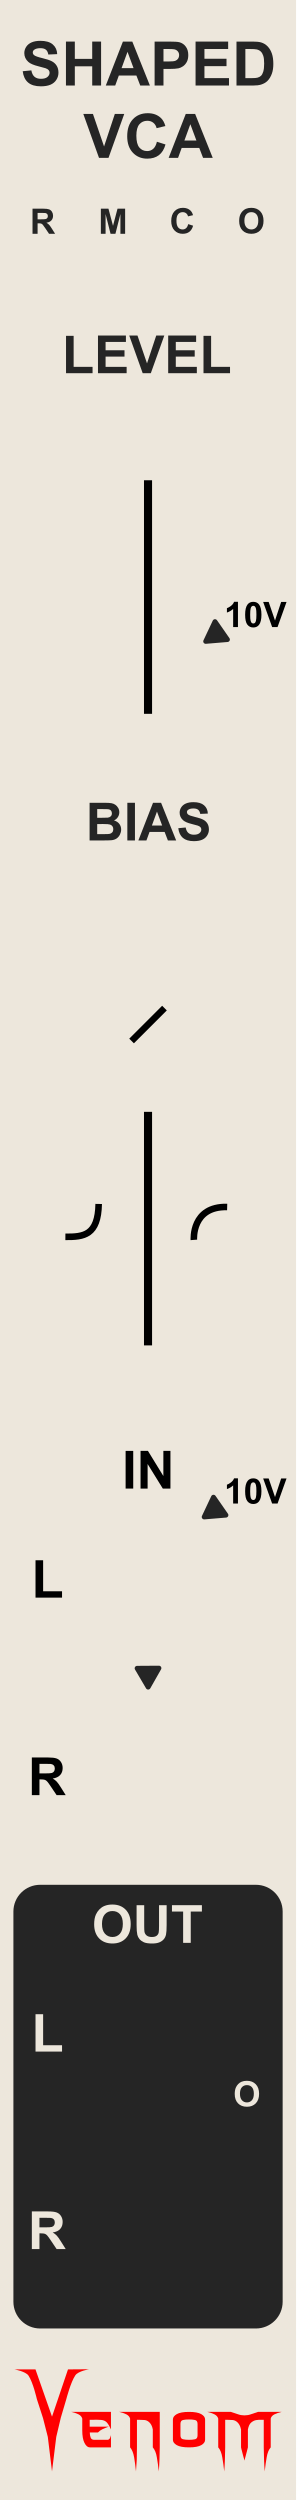
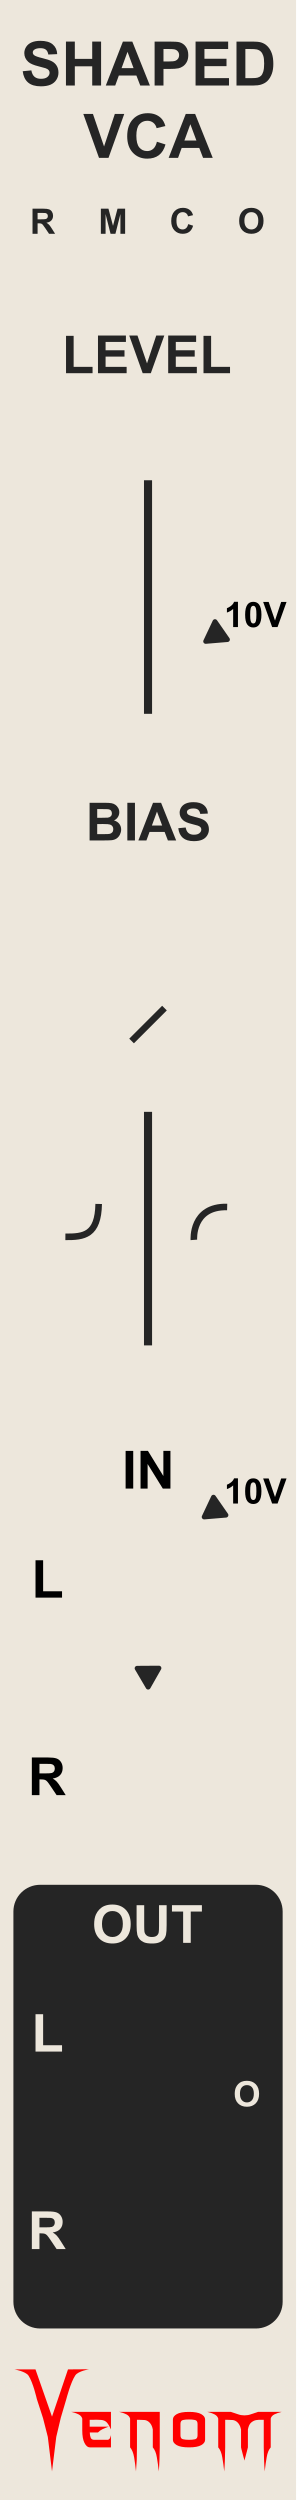
<svg xmlns="http://www.w3.org/2000/svg" width="45" height="380" viewBox="0 0 45 380" version="1.1" id="svg100">
  <defs id="defs7">
    <rect x="85" y="10" width="51.058" height="25" id="rect29906" />
    <linearGradient id="a8e142bb-541b-4903-be63-d5d069028a5d" x1="22.5" x2="22.5" y2="380" gradientUnits="userSpaceOnUse">
      <stop offset="0" stop-color="#ebebeb" id="stop2" />
      <stop offset="1" stop-color="#e1e1e1" id="stop4" />
    </linearGradient>
  </defs>
  <g id="aea613ef-74be-49bf-be45-c0734aee674b" data-name="FND BG" style="fill:#ede7dc;fill-opacity:1">
    <rect width="45" height="380" fill="url(#a8e142bb-541b-4903-be63-d5d069028a5d)" id="rect9" style="fill:#ede7dc;fill-opacity:1" x="0" y="0" />
  </g>
  <g id="f45e0130-37b7-4f8b-95b3-6408baa23eb1" data-name="components" style="display:inline">
    <g id="g45995">
      <g id="g45795">
        <rect x="2.037" y="286.489" width="40.926" height="67.441" rx="4.063" fill="#1f1f1f" id="rect56" style="fill:#252525;fill-opacity:1;stroke-width:1.571" />
        <g aria-label="SHAPED" id="text4707" style="font-weight:bold;font-size:9.333px;line-height:1.25;font-family:Arial;-inkscape-font-specification:'Arial, Bold';font-variant-ligatures:none;text-align:center;text-anchor:middle;display:inline;fill:#252525" transform="translate(0,-2)">
          <path d="m 3.453,12.826 1.312,-0.128 q 0.118,0.661 0.479,0.971 0.365,0.31 0.98,0.31 0.652,0 0.98,-0.273 0.333,-0.278 0.333,-0.647 0,-0.237 -0.141,-0.401 Q 7.258,12.489 6.912,12.366 6.675,12.284 5.832,12.074 4.747,11.805 4.31,11.413 3.694,10.862 3.694,10.069 q 0,-0.51 0.287,-0.952 Q 4.273,8.67 4.815,8.438 5.362,8.205 6.132,8.205 q 1.258,0 1.891,0.551 0.638,0.551 0.67,1.472 l -1.349,0.059 Q 7.258,9.773 6.971,9.549 6.688,9.322 6.119,9.322 q -0.588,0 -0.921,0.242 -0.214,0.155 -0.214,0.415 0,0.237 0.201,0.406 0.255,0.214 1.24,0.447 0.984,0.232 1.454,0.483 0.474,0.246 0.738,0.679 0.269,0.428 0.269,1.062 0,0.574 -0.319,1.076 -0.319,0.501 -0.902,0.747 -0.583,0.242 -1.454,0.242 -1.267,0 -1.946,-0.583 -0.679,-0.588 -0.811,-1.709 z" id="path15679" />
          <path d="M 10.024,15 V 8.319 h 1.349 v 2.63 h 2.643 V 8.319 h 1.349 V 15 H 14.017 V 12.079 H 11.373 V 15 Z" id="path15681" />
          <path d="M 22.785,15 H 21.317 L 20.734,13.482 H 18.063 L 17.512,15 h -1.431 L 18.683,8.319 h 1.426 z M 20.301,12.357 19.381,9.878 18.478,12.357 Z" id="path15683" />
          <path d="M 23.5,15 V 8.319 h 2.165 q 1.23,0 1.604,0.1 0.574,0.15 0.962,0.656 0.387,0.501 0.387,1.299 0,0.615 -0.223,1.035 -0.223,0.419 -0.57,0.661 -0.342,0.237 -0.697,0.314 -0.483,0.096 -1.399,0.096 H 24.849 V 15 Z m 1.349,-5.551 v 1.896 h 0.738 q 0.798,0 1.066,-0.105 0.269,-0.105 0.419,-0.328 0.155,-0.223 0.155,-0.52 0,-0.365 -0.214,-0.602 -0.214,-0.237 -0.542,-0.296 -0.242,-0.046 -0.971,-0.046 z" id="path15685" />
          <path d="M 29.726,15 V 8.319 h 4.954 V 9.449 H 31.075 V 10.93 h 3.354 v 1.126 h -3.354 v 1.818 h 3.732 V 15 Z" id="path15687" />
          <path d="m 35.946,8.319 h 2.465 q 0.834,0 1.271,0.128 0.588,0.173 1.007,0.615 0.419,0.442 0.638,1.085 0.219,0.638 0.219,1.577 0,0.825 -0.205,1.422 -0.251,0.729 -0.715,1.18 -0.351,0.342 -0.948,0.533 Q 39.232,15 38.485,15 h -2.538 z m 1.349,1.13 v 4.425 h 1.007 q 0.565,0 0.816,-0.064 0.328,-0.082 0.542,-0.278 0.219,-0.196 0.355,-0.643 0.137,-0.451 0.137,-1.226 0,-0.775 -0.137,-1.189 Q 39.879,10.06 39.633,9.827 39.387,9.595 39.009,9.513 38.726,9.449 37.901,9.449 Z" id="path15689" />
        </g>
        <g aria-label="VCA" id="text4707-2" style="font-weight:bold;font-size:9.333px;line-height:1.25;font-family:Arial;-inkscape-font-specification:'Arial, Bold';font-variant-ligatures:none;text-align:center;text-anchor:middle;display:inline;fill:#252525" transform="translate(0,-2)">
          <path d="m 15.051,26 -2.388,-6.681 h 1.463 l 1.691,4.945 1.636,-4.945 H 18.884 L 16.491,26 Z" id="path15672" />
          <path d="m 23.847,23.544 1.308,0.415 q -0.301,1.094 -1.003,1.627 -0.697,0.529 -1.773,0.529 -1.331,0 -2.187,-0.907 -0.857,-0.911 -0.857,-2.488 0,-1.668 0.861,-2.589 0.861,-0.925 2.265,-0.925 1.226,0 1.992,0.725 0.456,0.428 0.684,1.23 l -1.335,0.319 q -0.118,-0.52 -0.497,-0.82 -0.374,-0.301 -0.911,-0.301 -0.743,0 -1.208,0.533 -0.46,0.533 -0.46,1.727 0,1.267 0.456,1.805 0.456,0.538 1.185,0.538 0.538,0 0.925,-0.342 0.387,-0.342 0.556,-1.076 z" id="path15674" />
          <path d="M 32.337,26 H 30.869 L 30.286,24.482 H 27.616 L 27.064,26 h -1.431 l 2.602,-6.681 h 1.426 z m -2.484,-2.643 -0.921,-2.479 -0.902,2.479 z" id="path15676" />
        </g>
        <g aria-label="LEVEL" id="text10248" style="font-weight:bold;font-size:8px;line-height:1.25;font-family:Arial;-inkscape-font-specification:'Arial, Bold';font-variant-ligatures:none;text-align:center;text-anchor:middle;display:inline;fill:#252525" transform="matrix(1.000018,0,0,1.000009,-1.6407892e-4,7.999614)">
          <path d="m 10.037,48.727 v -5.68 h 1.156 v 4.715 h 2.875 v 0.965 z" id="path15661" />
          <path d="M 14.893,48.727 V 43 h 4.246 v 0.969 h -3.09 v 1.27 h 2.875 v 0.965 h -2.875 v 1.559 h 3.199 v 0.965 z" id="path15663" />
          <path d="M 21.689,48.727 19.643,43 h 1.254 L 22.346,47.238 23.748,43 h 1.227 l -2.051,5.727 z" id="path15665" />
          <path d="M 25.564,48.727 V 43 h 4.246 v 0.969 h -3.09 v 1.27 h 2.875 v 0.965 h -2.875 v 1.559 h 3.199 v 0.965 z" id="path15667" />
          <path d="m 30.932,48.727 v -5.68 h 1.156 v 4.715 h 2.875 v 0.965 z" id="path15669" />
        </g>
        <g aria-label="10V" id="text10248-7-62-6" style="font-weight:bold;font-size:5.333px;line-height:1.25;font-family:Arial;-inkscape-font-specification:'Arial, Bold';font-variant-ligatures:none;text-align:center;text-anchor:middle;display:inline" transform="matrix(1.000009,0,0,1.000009,0.5333865,4.874988)">
          <path d="m 35.636,90.435 h -0.732 v -2.758 q -0.401,0.375 -0.945,0.555 v -0.664 q 0.286,-0.094 0.622,-0.354 0.336,-0.263 0.461,-0.612 h 0.594 z" id="path15654" />
          <path d="m 37.967,86.602 q 0.555,0 0.867,0.396 0.372,0.469 0.372,1.555 0,1.083 -0.375,1.557 -0.31,0.391 -0.865,0.391 -0.557,0 -0.898,-0.427 -0.341,-0.43 -0.341,-1.529 0,-1.078 0.375,-1.552 0.31,-0.391 0.865,-0.391 z m 0,0.607 q -0.133,0 -0.237,0.086 -0.104,0.083 -0.161,0.302 -0.076,0.284 -0.076,0.956 0,0.672 0.068,0.924 0.068,0.25 0.169,0.333 0.104,0.083 0.237,0.083 0.133,0 0.237,-0.083 0.104,-0.086 0.161,-0.305 0.076,-0.281 0.076,-0.953 0,-0.672 -0.068,-0.922 -0.068,-0.253 -0.172,-0.336 -0.102,-0.086 -0.234,-0.086 z" id="path15656" />
          <path d="m 40.831,90.435 -1.365,-3.818 h 0.836 l 0.966,2.826 0.935,-2.826 h 0.818 l -1.367,3.818 z" id="path15658" />
        </g>
        <path d="M 34.875,97.001 32.984,94.277 a 0.372,0.372 0 0 0 -0.642,0.053 l -1.413,3 a 0.372,0.372 0 0 0 0.367,0.529 l 3.304,-0.276 a 0.372,0.372 0 0 0 0.275,-0.583 z" fill="#1f1f1f" id="path26-0-2" style="display:inline;fill:#252525;fill-opacity:1;stroke-width:1" />
        <g aria-label="IN" id="text10248-1-2" style="font-weight:bold;font-size:8px;line-height:1.25;font-family:Arial;-inkscape-font-specification:'Arial, Bold';font-variant-ligatures:none;text-align:center;text-anchor:middle;display:inline" transform="translate(0,15.90028)">
          <path d="m 19.094,210.363 v -5.727 H 20.25 v 5.727 z" id="path15642" />
          <path d="m 21.363,210.363 v -5.727 h 1.125 l 2.344,3.824 v -3.824 h 1.074 v 5.727 H 24.746 L 22.438,206.629 v 3.734 z" id="path15644" />
        </g>
        <g aria-label="L" id="text10248-7" style="font-weight:bold;font-size:8px;line-height:1.25;font-family:Arial;-inkscape-font-specification:'Arial, Bold';font-variant-ligatures:none;text-align:center;text-anchor:middle;display:inline" transform="translate(0,14.99984)">
          <path d="m 5.399,227.84 v -5.68 h 1.156 v 4.715 h 2.875 v 0.965 z" id="path15639" />
        </g>
        <g aria-label="R" id="text10248-7-6" style="font-weight:bold;font-size:8px;line-height:1.25;font-family:Arial;-inkscape-font-specification:'Arial, Bold';font-variant-ligatures:none;text-align:center;text-anchor:middle;display:inline" transform="translate(0,12)">
          <path d="m 4.84,260.863 v -5.727 h 2.434 q 0.918,0 1.332,0.156 0.418,0.152 0.668,0.547 0.25,0.395 0.25,0.902 0,0.645 -0.379,1.066 -0.379,0.418 -1.133,0.527 0.375,0.219 0.617,0.48 0.246,0.262 0.66,0.93 l 0.699,1.117 H 8.606 l -0.836,-1.246 q -0.445,-0.668 -0.609,-0.84 -0.164,-0.176 -0.348,-0.238 -0.184,-0.066 -0.582,-0.066 h -0.234 v 2.391 z m 1.156,-3.305 h 0.855 q 0.832,0 1.039,-0.07 0.207,-0.07 0.324,-0.242 0.117,-0.172 0.117,-0.43 0,-0.289 -0.156,-0.465 -0.152,-0.18 -0.434,-0.227 -0.141,-0.019 -0.844,-0.019 H 5.997 Z" id="path15636" />
        </g>
        <g aria-label="10V" id="text10248-7-62" style="font-weight:bold;font-size:5.333px;line-height:1.25;font-family:Arial;-inkscape-font-specification:'Arial, Bold';font-variant-ligatures:none;text-align:center;text-anchor:middle;display:inline" transform="translate(0.620612,15.12537)">
          <path d="M 35.549,213.417 H 34.817 v -2.758 q -0.401,0.375 -0.945,0.555 v -0.664 q 0.286,-0.094 0.622,-0.354 0.336,-0.263 0.461,-0.612 h 0.594 z" id="path15647" />
          <path d="m 37.879,209.584 q 0.555,0 0.867,0.396 0.372,0.469 0.372,1.555 0,1.083 -0.375,1.557 -0.31,0.391 -0.865,0.391 -0.557,0 -0.898,-0.427 -0.341,-0.43 -0.341,-1.529 0,-1.078 0.375,-1.552 0.31,-0.391 0.865,-0.391 z m 0,0.607 q -0.133,0 -0.237,0.086 -0.104,0.083 -0.161,0.302 -0.076,0.284 -0.076,0.956 0,0.672 0.068,0.924 0.068,0.25 0.169,0.333 0.104,0.083 0.237,0.083 0.133,0 0.237,-0.083 0.104,-0.086 0.161,-0.305 0.076,-0.281 0.076,-0.953 0,-0.672 -0.068,-0.922 -0.068,-0.253 -0.172,-0.336 -0.102,-0.086 -0.234,-0.086 z" id="path15649" />
          <path d="m 40.744,213.417 -1.365,-3.818 h 0.836 l 0.966,2.826 0.935,-2.826 h 0.818 l -1.367,3.818 z" id="path15651" />
        </g>
        <path d="m 34.646,230.089 -1.891,-2.724 a 0.372,0.372 0 0 0 -0.642,0.053 l -1.413,3 a 0.372,0.372 0 0 0 0.367,0.529 l 3.304,-0.276 a 0.372,0.372 0 0 0 0.275,-0.583 z" fill="#1f1f1f" id="path26-0" style="display:inline;fill:#252525;fill-opacity:1" />
        <path d="m 24.155,253.186 -3.316,0.024 a 0.372,0.372 0 0 0 -0.318,0.56 l 1.679,2.859 a 0.372,0.372 0 0 0 0.644,-0.004 l 1.637,-2.884 a 0.372,0.372 0 0 0 -0.326,-0.555 z" fill="#1f1f1f" id="path26-0-8" style="display:inline;fill:#252525;fill-opacity:1" />
        <g aria-label="R" id="text42775" style="font-weight:bold;font-size:5.333px;line-height:1.25;font-family:Arial;-inkscape-font-specification:'Arial, Bold';font-variant-ligatures:none;text-align:center;text-anchor:middle;display:inline;fill:#252525">
          <path d="m 4.943,35.537 v -3.818 h 1.622 q 0.612,0 0.888,0.104 0.279,0.102 0.445,0.365 0.167,0.263 0.167,0.602 0,0.43 -0.253,0.711 -0.253,0.279 -0.755,0.352 0.25,0.146 0.411,0.32 0.164,0.174 0.44,0.62 l 0.466,0.745 H 7.453 L 6.896,34.706 Q 6.599,34.261 6.49,34.146 6.38,34.029 6.258,33.987 6.136,33.943 5.87,33.943 H 5.714 v 1.594 z m 0.771,-2.203 h 0.57 q 0.555,0 0.693,-0.047 0.138,-0.047 0.216,-0.161 0.078,-0.115 0.078,-0.286 0,-0.193 -0.104,-0.31 Q 7.065,32.409 6.878,32.378 6.784,32.365 6.315,32.365 H 5.714 Z" id="path45685" />
        </g>
        <g aria-label="M" id="text42775-4" style="font-weight:bold;font-size:5.333px;line-height:1.25;font-family:Arial;-inkscape-font-specification:'Arial, Bold';font-variant-ligatures:none;text-align:center;text-anchor:middle;display:inline;fill:#252525">
          <path d="m 15.331,35.537 v -3.818 h 1.154 l 0.693,2.604 0.685,-2.604 h 1.156 v 3.818 h -0.716 v -3.005 l -0.758,3.005 h -0.742 l -0.755,-3.005 v 3.005 z" id="path45688" />
        </g>
        <g aria-label="C" id="text42775-6" style="font-weight:bold;font-size:5.333px;line-height:1.25;font-family:Arial;-inkscape-font-specification:'Arial, Bold';font-variant-ligatures:none;text-align:center;text-anchor:middle;display:inline;fill:#252525">
          <path d="m 28.605,34.068 0.747,0.237 q -0.172,0.625 -0.573,0.93 -0.398,0.302 -1.013,0.302 -0.76,0 -1.25,-0.518 -0.49,-0.521 -0.49,-1.422 0,-0.953 0.492,-1.479 0.492,-0.529 1.294,-0.529 0.701,0 1.138,0.414 0.26,0.245 0.391,0.703 l -0.763,0.182 q -0.068,-0.297 -0.284,-0.469 -0.214,-0.172 -0.521,-0.172 -0.424,0 -0.69,0.305 -0.263,0.305 -0.263,0.987 0,0.724 0.26,1.031 0.26,0.307 0.677,0.307 0.307,0 0.529,-0.195 0.221,-0.195 0.318,-0.615 z" id="path45691" />
        </g>
        <g aria-label="O" id="text42775-2" style="font-weight:bold;font-size:5.333px;line-height:1.25;font-family:Arial;-inkscape-font-specification:'Arial, Bold';font-variant-ligatures:none;text-align:center;text-anchor:middle;display:inline;fill:#252525">
          <path d="m 36.354,33.586 q 0,-0.583 0.174,-0.979 0.13,-0.292 0.354,-0.523 0.227,-0.232 0.495,-0.344 0.357,-0.151 0.823,-0.151 0.844,0 1.349,0.523 0.508,0.523 0.508,1.456 0,0.924 -0.503,1.448 -0.503,0.521 -1.344,0.521 -0.852,0 -1.354,-0.518 -0.503,-0.521 -0.503,-1.432 z m 0.794,-0.026 q 0,0.648 0.299,0.984 0.299,0.333 0.76,0.333 0.461,0 0.755,-0.331 0.297,-0.333 0.297,-0.997 0,-0.656 -0.289,-0.979 -0.286,-0.323 -0.763,-0.323 -0.477,0 -0.768,0.328 -0.292,0.326 -0.292,0.984 z" id="path45694" />
        </g>
      </g>
      <g id="g45938" style="display:inline">
        <path d="m 13.618,122.024 h 2.289 q 0.68,0 1.012,0.059 0.336,0.055 0.598,0.234 0.266,0.18 0.441,0.48 0.176,0.297 0.176,0.668 0,0.402 -0.219,0.738 -0.215,0.336 -0.586,0.504 0.523,0.152 0.805,0.52 0.281,0.367 0.281,0.863 0,0.391 -0.184,0.762 -0.18,0.367 -0.496,0.59 -0.313,0.219 -0.773,0.27 -0.289,0.031 -1.395,0.039 h -1.949 z m 1.156,0.953 v 1.324 h 0.758 q 0.676,0 0.84,-0.019 0.297,-0.035 0.465,-0.203 0.172,-0.172 0.172,-0.449 0,-0.266 -0.148,-0.43 -0.145,-0.168 -0.434,-0.203 -0.172,-0.019 -0.988,-0.019 z m 0,2.277 v 1.531 h 1.07 q 0.625,0 0.793,-0.035 0.258,-0.047 0.418,-0.227 0.164,-0.184 0.164,-0.488 0,-0.258 -0.125,-0.438 -0.125,-0.18 -0.363,-0.262 -0.234,-0.082 -1.023,-0.082 z" id="path41338" style="font-weight:bold;font-size:8px;line-height:1.25;font-family:Arial;-inkscape-font-specification:'Arial, Bold';font-variant-ligatures:none;text-align:center;text-anchor:middle;fill:#252525;stroke-width:1" />
        <path d="m 19.356,127.75 v -5.727 h 1.156 v 5.727 z" id="path41340" style="font-weight:bold;font-size:8px;line-height:1.25;font-family:Arial;-inkscape-font-specification:'Arial, Bold';font-variant-ligatures:none;text-align:center;text-anchor:middle;fill:#252525;stroke-width:1" />
        <path d="M 26.778,127.75 H 25.52 l -0.5,-1.301 h -2.289 l -0.473,1.301 h -1.227 l 2.23,-5.727 h 1.223 z m -2.129,-2.266 -0.789,-2.125 -0.773,2.125 z" id="path41342" style="font-weight:bold;font-size:8px;line-height:1.25;font-family:Arial;-inkscape-font-specification:'Arial, Bold';font-variant-ligatures:none;text-align:center;text-anchor:middle;fill:#252525;stroke-width:1" />
        <path d="m 27.098,125.887 1.125,-0.109 q 0.102,0.566 0.41,0.832 0.313,0.266 0.84,0.266 0.559,0 0.84,-0.234 0.285,-0.238 0.285,-0.555 0,-0.203 -0.121,-0.344 -0.117,-0.145 -0.414,-0.25 -0.203,-0.07 -0.926,-0.25 -0.93,-0.23 -1.305,-0.566 -0.527,-0.473 -0.527,-1.152 0,-0.438 0.246,-0.816 0.25,-0.383 0.715,-0.582 0.469,-0.199 1.129,-0.199 1.078,0 1.621,0.473 0.547,0.473 0.574,1.262 l -1.156,0.051 q -0.074,-0.441 -0.32,-0.633 -0.242,-0.195 -0.73,-0.195 -0.504,0 -0.789,0.207 -0.184,0.133 -0.184,0.355 0,0.203 0.172,0.348 0.219,0.184 1.063,0.383 0.844,0.199 1.246,0.414 0.406,0.211 0.633,0.582 0.23,0.367 0.23,0.91 0,0.492 -0.273,0.922 -0.273,0.43 -0.773,0.641 -0.5,0.207 -1.246,0.207 -1.086,0 -1.668,-0.5 -0.582,-0.504 -0.695,-1.465 z" id="path41344" style="font-weight:bold;font-size:8px;line-height:1.25;font-family:Arial;-inkscape-font-specification:'Arial, Bold';font-variant-ligatures:none;text-align:center;text-anchor:middle;fill:#252525;stroke-width:1" />
      </g>
    </g>
-     <g aria-label="L" id="text10248-7-9" style="font-weight:bold;font-size:8px;line-height:1.25;font-family:Arial;-inkscape-font-specification:'Arial, Bold';font-variant-ligatures:none;text-align:center;text-anchor:middle;display:inline;fill:#ede7dc" transform="translate(0,6.000003)">
-       <path d="m 5.399,305.84 v -5.68 h 1.156 v 4.715 h 2.875 v 0.965 z" id="path15623" />
+     <g id="g45802" style="stroke:#252525;stroke-opacity:1">
+       <path style="display:inline;fill:none;stroke:#252525;stroke-width:1.228;stroke-linecap:butt;stroke-linejoin:miter;stroke-miterlimit:4;stroke-dasharray:none;stroke-opacity:1" d="m 22.5,169 v 35.5" id="path15497" />
+       <path style="display:inline;fill:none;stroke:#252525;stroke-width:1.228;stroke-linecap:butt;stroke-linejoin:miter;stroke-miterlimit:4;stroke-dasharray:none;stroke-opacity:1" d="M 22.5,73 V 108.501" id="path15497-0" />
+       <path style="display:inline;fill:none;stroke:#252525;stroke-width:1px;stroke-linecap:butt;stroke-linejoin:miter;stroke-opacity:1" d="m 9.938,188 c 2.8,0.018 4.972,-0.224 5.062,-5" id="path12152" />
+       <path style="display:inline;fill:none;stroke:#252525;stroke-width:1px;stroke-linecap:butt;stroke-linejoin:miter;stroke-opacity:1" d="m 29.467,188.464 c 0,0 -0.379,-5.134 5.062,-5" id="path12152-9" />
+       <path style="display:inline;fill:none;stroke:#252525;stroke-width:1px;stroke-linecap:butt;stroke-linejoin:miter;stroke-opacity:1" d="m 20,158.229 5,-5" id="path13057" />
    </g>
-     <g aria-label="R" id="text10248-7-9-5" style="font-weight:bold;font-size:8px;line-height:1.25;font-family:Arial;-inkscape-font-specification:'Arial, Bold';font-variant-ligatures:none;text-align:center;text-anchor:middle;display:inline;fill:#ede7dc" transform="translate(0,3.000003)">
-       <path d="m 4.84,338.863 v -5.727 h 2.434 q 0.918,0 1.332,0.156 0.418,0.152 0.668,0.547 0.25,0.395 0.25,0.902 0,0.645 -0.379,1.066 -0.379,0.418 -1.133,0.527 0.375,0.219 0.617,0.48 0.246,0.262 0.66,0.93 l 0.699,1.117 H 8.606 l -0.836,-1.246 q -0.445,-0.668 -0.609,-0.84 -0.164,-0.176 -0.348,-0.238 -0.184,-0.066 -0.582,-0.066 h -0.234 v 2.391 z m 1.156,-3.305 h 0.855 q 0.832,0 1.039,-0.07 0.207,-0.07 0.324,-0.242 0.117,-0.172 0.117,-0.43 0,-0.289 -0.156,-0.465 -0.152,-0.18 -0.434,-0.227 -0.141,-0.019 -0.844,-0.019 H 5.997 Z" id="path15626" />
-     </g>
-     <g aria-label="OUT" id="text10248-1-2-9" style="font-weight:bold;font-size:8px;line-height:1.25;font-family:Arial;-inkscape-font-specification:'Arial, Bold';font-variant-ligatures:none;text-align:center;text-anchor:middle;display:inline;fill:#ede7dc" transform="translate(0,6.99977)">
-       <path d="m 14.312,285.486 q 0,-0.875 0.262,-1.469 0.195,-0.438 0.531,-0.785 0.34,-0.348 0.742,-0.516 0.535,-0.227 1.234,-0.227 1.266,0 2.023,0.785 0.762,0.785 0.762,2.184 0,1.387 -0.754,2.172 -0.754,0.781 -2.016,0.781 -1.277,0 -2.031,-0.777 -0.754,-0.781 -0.754,-2.148 z m 1.191,-0.039 q 0,0.973 0.449,1.477 0.449,0.5 1.141,0.5 0.691,0 1.133,-0.496 0.445,-0.5 0.445,-1.496 0,-0.984 -0.434,-1.469 -0.43,-0.484 -1.145,-0.484 -0.715,0 -1.152,0.492 -0.438,0.488 -0.438,1.477 z" id="path15629" />
-       <path d="m 20.762,282.588 h 1.156 v 3.102 q 0,0.738 0.043,0.957 0.074,0.352 0.352,0.566 0.281,0.211 0.766,0.211 0.492,0 0.742,-0.199 0.25,-0.203 0.301,-0.496 0.051,-0.293 0.051,-0.973 v -3.168 h 1.156 v 3.008 q 0,1.031 -0.094,1.457 -0.094,0.426 -0.348,0.719 -0.25,0.293 -0.672,0.469 -0.422,0.172 -1.102,0.172 -0.82,0 -1.246,-0.188 -0.422,-0.191 -0.668,-0.492 -0.246,-0.305 -0.324,-0.637 -0.113,-0.492 -0.113,-1.453 z" id="path15631" />
-       <path d="m 27.836,288.314 v -4.758 h -1.699 v -0.969 H 30.688 v 0.969 h -1.695 v 4.758 z" id="path15633" />
-     </g>
-     <g id="g45802">
-       <path style="display:inline;fill:none;stroke:#000000;stroke-width:1.228;stroke-linecap:butt;stroke-linejoin:miter;stroke-miterlimit:4;stroke-dasharray:none;stroke-opacity:1" d="m 22.5,169 v 35.5" id="path15497" />
-       <path style="display:inline;fill:none;stroke:#000000;stroke-width:1.228;stroke-linecap:butt;stroke-linejoin:miter;stroke-miterlimit:4;stroke-dasharray:none;stroke-opacity:1" d="M 22.5,73 V 108.501" id="path15497-0" />
-       <path style="display:inline;fill:none;stroke:#000000;stroke-width:1px;stroke-linecap:butt;stroke-linejoin:miter;stroke-opacity:1" d="m 9.938,188 c 2.8,0.018 4.972,-0.224 5.062,-5" id="path12152" />
-       <path style="display:inline;fill:none;stroke:#000000;stroke-width:1px;stroke-linecap:butt;stroke-linejoin:miter;stroke-opacity:1" d="m 29.467,188.464 c 0,0 -0.379,-5.134 5.062,-5" id="path12152-9" />
-       <path style="display:inline;fill:none;stroke:#000000;stroke-width:1px;stroke-linecap:butt;stroke-linejoin:miter;stroke-opacity:1" d="m 20,158.229 5,-5" id="path13057" />
-     </g>
-     <g aria-label="O" id="text42775-2-6" style="font-weight:bold;font-size:5.333px;line-height:1.25;font-family:Arial;-inkscape-font-specification:'Arial, Bold';font-variant-ligatures:none;text-align:center;text-anchor:middle;display:inline;fill:#ede7dc">
-       <path d="m 35.679,318.277 q 0,-0.583 0.174,-0.979 0.13,-0.292 0.354,-0.523 0.227,-0.232 0.495,-0.344 0.357,-0.151 0.823,-0.151 0.844,0 1.349,0.523 0.508,0.523 0.508,1.456 0,0.924 -0.503,1.448 -0.503,0.521 -1.344,0.521 -0.852,0 -1.354,-0.518 -0.503,-0.521 -0.503,-1.432 z m 0.794,-0.026 q 0,0.648 0.299,0.984 0.299,0.333 0.76,0.333 0.461,0 0.755,-0.331 0.297,-0.333 0.297,-0.997 0,-0.656 -0.289,-0.979 -0.286,-0.323 -0.763,-0.323 -0.477,0 -0.768,0.328 -0.292,0.326 -0.292,0.984 z" id="path45730" />
+     <g id="g1328">
+       <g aria-label="L" id="text10248-7-9" style="font-weight:bold;font-size:8px;line-height:1.25;font-family:Arial;-inkscape-font-specification:'Arial, Bold';font-variant-ligatures:none;text-align:center;text-anchor:middle;display:inline;fill:#ede7dc" transform="translate(0,6.000003)">
+         <path d="m 5.399,305.84 v -5.68 h 1.156 v 4.715 h 2.875 v 0.965 z" id="path15623" />
+       </g>
+       <g aria-label="R" id="text10248-7-9-5" style="font-weight:bold;font-size:8px;line-height:1.25;font-family:Arial;-inkscape-font-specification:'Arial, Bold';font-variant-ligatures:none;text-align:center;text-anchor:middle;display:inline;fill:#ede7dc" transform="translate(0,3.000003)">
+         <path d="m 4.84,338.863 v -5.727 h 2.434 q 0.918,0 1.332,0.156 0.418,0.152 0.668,0.547 0.25,0.395 0.25,0.902 0,0.645 -0.379,1.066 -0.379,0.418 -1.133,0.527 0.375,0.219 0.617,0.48 0.246,0.262 0.66,0.93 l 0.699,1.117 H 8.606 l -0.836,-1.246 q -0.445,-0.668 -0.609,-0.84 -0.164,-0.176 -0.348,-0.238 -0.184,-0.066 -0.582,-0.066 h -0.234 v 2.391 z m 1.156,-3.305 h 0.855 q 0.832,0 1.039,-0.07 0.207,-0.07 0.324,-0.242 0.117,-0.172 0.117,-0.43 0,-0.289 -0.156,-0.465 -0.152,-0.18 -0.434,-0.227 -0.141,-0.019 -0.844,-0.019 H 5.997 Z" id="path15626" />
+       </g>
+       <g aria-label="OUT" id="text10248-1-2-9" style="font-weight:bold;font-size:8px;line-height:1.25;font-family:Arial;-inkscape-font-specification:'Arial, Bold';font-variant-ligatures:none;text-align:center;text-anchor:middle;display:inline;fill:#ede7dc" transform="translate(0,6.99977)">
+         <path d="m 14.312,285.486 q 0,-0.875 0.262,-1.469 0.195,-0.438 0.531,-0.785 0.34,-0.348 0.742,-0.516 0.535,-0.227 1.234,-0.227 1.266,0 2.023,0.785 0.762,0.785 0.762,2.184 0,1.387 -0.754,2.172 -0.754,0.781 -2.016,0.781 -1.277,0 -2.031,-0.777 -0.754,-0.781 -0.754,-2.148 z m 1.191,-0.039 q 0,0.973 0.449,1.477 0.449,0.5 1.141,0.5 0.691,0 1.133,-0.496 0.445,-0.5 0.445,-1.496 0,-0.984 -0.434,-1.469 -0.43,-0.484 -1.145,-0.484 -0.715,0 -1.152,0.492 -0.438,0.488 -0.438,1.477 z" id="path15629" />
+         <path d="m 20.762,282.588 h 1.156 v 3.102 q 0,0.738 0.043,0.957 0.074,0.352 0.352,0.566 0.281,0.211 0.766,0.211 0.492,0 0.742,-0.199 0.25,-0.203 0.301,-0.496 0.051,-0.293 0.051,-0.973 v -3.168 h 1.156 v 3.008 q 0,1.031 -0.094,1.457 -0.094,0.426 -0.348,0.719 -0.25,0.293 -0.672,0.469 -0.422,0.172 -1.102,0.172 -0.82,0 -1.246,-0.188 -0.422,-0.191 -0.668,-0.492 -0.246,-0.305 -0.324,-0.637 -0.113,-0.492 -0.113,-1.453 z" id="path15631" />
+         <path d="m 27.836,288.314 v -4.758 h -1.699 v -0.969 H 30.688 v 0.969 h -1.695 v 4.758 z" id="path15633" />
+       </g>
+       <g aria-label="O" id="text42775-2-6" style="font-weight:bold;font-size:5.333px;line-height:1.25;font-family:Arial;-inkscape-font-specification:'Arial, Bold';font-variant-ligatures:none;text-align:center;text-anchor:middle;display:inline;fill:#ede7dc">
+         <path d="m 35.679,318.277 q 0,-0.583 0.174,-0.979 0.13,-0.292 0.354,-0.523 0.227,-0.232 0.495,-0.344 0.357,-0.151 0.823,-0.151 0.844,0 1.349,0.523 0.508,0.523 0.508,1.456 0,0.924 -0.503,1.448 -0.503,0.521 -1.344,0.521 -0.852,0 -1.354,-0.518 -0.503,-0.521 -0.503,-1.432 z m 0.794,-0.026 q 0,0.648 0.299,0.984 0.299,0.333 0.76,0.333 0.461,0 0.755,-0.331 0.297,-0.333 0.297,-0.997 0,-0.656 -0.289,-0.979 -0.286,-0.323 -0.763,-0.323 -0.477,0 -0.768,0.328 -0.292,0.326 -0.292,0.984 z" id="path45730" />
+       </g>
    </g>
  </g>
  <g id="g42796" transform="matrix(0.304583,0,0,0.304583,-0.5624499,-12.68508)" style="fill:#ff0000">
    <g aria-label="enom" id="text4270-27" style="font-size:49.389px;line-height:1.25;font-family:'NECK ROMANCER';-inkscape-font-specification:'NECK ROMANCER, Normal';font-variant-ligatures:none;text-align:center;text-anchor:middle;fill:#ff0000;stroke-width:2.646">
      <path d="m 46.609,1249.244 q 0,1.158 0,3.425 3.183,0 9.453,0 -1.64,0.579 -2.99,1.206 -1.35,0.627 -2.363,1.688 -1.35,0 -4.051,0 0,1.495 0.434,2.556 0.386,1.109 1.833,1.109 2.267,0 6.801,0 0.482,-0.145 0.868,-0.627 0.338,-0.53 0.627,-1.736 0,2.026 0,6.125 -3.521,0 -10.563,0 -1.543,0 -2.653,-2.219 -1.109,-2.17 -1.109,-6.318 0,-1.978 0,-5.836 -0.386,-1.35 -1.881,-2.122 -1.495,-0.724 -3.569,-1.206 6.608,0 19.775,0 0,2.942 0,8.778 -1.206,-2.701 -2.219,-3.666 -1.013,-0.965 -2.701,-1.109 -0.916,-0.097 -2.17,-0.097 -1.206,0.048 -2.846,0.048 -0.241,0 -0.675,0 z" id="path42762" style="fill:#ff0000" />
      <path d="m 81.577,1245.289 q 0,5.884 0,17.701 0,3.087 -0.145,6.077 -0.096,3.039 -0.338,5.933 -0.386,-3.714 -0.965,-6.994 -0.531,-3.328 -2.026,-5.016 0,-2.99 0,-8.923 -0.241,-1.351 -0.723,-2.219 -0.482,-0.868 -1.061,-1.399 -1.109,-1.013 -2.412,-1.109 -1.35,-0.097 -2.267,-0.097 -0.482,0 -1.447,0 0,4.582 0,13.746 0,3.087 -0.096,6.077 -0.145,3.039 -0.386,5.933 -0.386,-3.714 -0.916,-6.994 -0.579,-3.328 -2.026,-5.016 0,-4.823 0,-14.373 -0.386,-1.35 -1.881,-2.122 -1.495,-0.724 -3.569,-1.206 6.752,0 20.257,0 z" id="path42764" style="fill:#ff0000" />
      <path d="m 104.197,1249.051 q 0,3.376 0,10.177 0,1.543 -1.929,2.653 -1.929,1.109 -6.077,1.109 -4.196,0 -6.125,-1.109 -1.929,-1.109 -1.929,-2.653 0,-3.376 0,-10.177 0,-1.543 1.929,-2.653 1.929,-1.109 6.125,-1.109 4.148,0 6.077,1.109 1.929,1.109 1.929,2.653 z m -3.762,7.91 q 0,-1.881 0,-5.643 0,-1.688 -1.254,-1.978 -1.206,-0.289 -2.99,-0.289 -1.833,0 -3.039,0.289 -1.254,0.289 -1.254,1.978 0,1.881 0,5.643 0,1.688 1.254,1.977 1.206,0.289 3.039,0.289 1.785,0 2.99,-0.289 1.254,-0.289 1.254,-1.977 z" id="path42766" style="fill:#ff0000" />
      <path d="m 142.348,1245.289 q -2.026,0.482 -3.521,1.206 -1.543,0.772 -1.881,2.122 0,4.775 0,14.373 -1.495,1.688 -2.026,5.016 -0.579,3.28 -0.965,6.994 -0.241,-2.894 -0.338,-5.933 -0.145,-2.99 -0.145,-6.077 0,-4.582 0,-13.746 -0.482,0 -1.399,0 -0.531,0 -1.158,0 -0.627,0 -1.302,0.145 -1.254,0.241 -2.412,1.206 -1.158,0.965 -1.64,3.473 0,2.99 0,8.923 -0.145,0.627 -0.289,1.109 -0.097,0.482 -0.193,0.82 -0.531,1.978 -0.386,1.351 0.193,-0.627 -0.289,1.158 -0.097,0.338 -0.241,0.868 -0.145,0.531 -0.338,1.302 -0.145,-0.675 -0.289,-1.206 -0.145,-0.482 -0.241,-0.82 -0.531,-2.026 -0.338,-1.302 0.193,0.772 -0.434,-1.688 -0.048,-0.289 -0.193,-0.724 -0.097,-0.386 -0.193,-0.868 0,-2.99 0,-8.923 -0.289,-1.351 -0.772,-2.219 -0.482,-0.868 -1.061,-1.399 -1.109,-1.013 -2.412,-1.109 -1.302,-0.097 -2.267,-0.097 -0.482,0 -1.399,0 0,4.582 0,13.746 0,3.087 -0.145,6.077 -0.097,3.039 -0.338,5.933 -0.386,-3.714 -0.965,-6.994 -0.531,-3.328 -2.026,-5.016 0,-4.823 0,-14.373 -0.386,-1.35 -1.881,-2.122 -1.495,-0.724 -3.569,-1.206 3.955,0 11.768,0 1.158,0.386 3.473,1.157 0.772,0.289 1.592,0.434 0.82,0.145 1.688,0.145 0.868,0 1.736,-0.145 0.82,-0.145 1.592,-0.434 1.158,-0.386 3.424,-1.157 3.955,0 11.768,0 z" id="path42768" style="fill:#ff0000" />
    </g>
    <g aria-label="V" transform="matrix(1.236317,0,0,0.8088538,-497.8809,123.4859)" id="text4270-3-5-2" style="font-size:78.506px;line-height:1.25;font-family:Nosferotica;-inkscape-font-specification:'Nosferotica, Normal';font-variant-ligatures:none;text-align:center;text-anchor:middle;fill:#ff0000;stroke-width:3.271">
      <path d="m 431.65,1360.686 8.574,-0.102 c 0,0 -4.408,1.088 -5.599,3.728 -1.881,4.169 -3.642,14.663 -3.642,14.663 l -2.233,11.519 -1.833,11.831 -1.718,21.311 -1.695,-21.311 -1.922,-11.521 -2.501,-11.829 c 0,0 -1.52,-10.287 -3.383,-14.483 -1.145,-2.579 -5.634,-3.806 -5.634,-3.806 h 8.466 l 6.669,29.157 z" id="path30410" style="fill:#ff0000" />
    </g>
  </g>
  <text xml:space="preserve" id="text29904" style="line-height:1.25;font-family:Arial;font-size:8px;-inkscape-font-specification:'Arial, Bold';font-variant-ligatures:none;text-align:center;font-weight:bold;white-space:pre;shape-inside:url(#rect29906)" />
  <g id="layer1" style="display:none">
    <circle style="fill:#ff0000;stroke:#ff0000;stroke-width:1.949;stroke-opacity:1" id="path1065" cx="22.5" cy="309" r="10.525" />
    <circle style="fill:#ff0000;stroke:#ff0000;stroke-width:1.949;stroke-opacity:1" id="path1065-7-1" cx="22.5" cy="270" r="10.525" />
    <circle style="fill:#ff0000;stroke:#ff0000;stroke-width:1.949;stroke-opacity:1" id="path1065-7-2" cx="22.5" cy="240" r="10.525" />
    <circle style="display:inline;fill:#ff0000;stroke:#ff0000;stroke-width:1.949;stroke-opacity:1" id="path1065-7-2-8" cx="22.5" cy="202.5" r="10.525" />
    <circle style="display:inline;fill:#ff0000;stroke:#ff0000;stroke-width:1.949;stroke-opacity:1" id="path1065-7-2-8-1" cx="22.5" cy="106.501" r="10.525" />
    <circle style="fill:#ff0000;stroke:#ff0000;stroke-width:1.865;stroke-opacity:1" id="path1065-77-3" cx="22.5" cy="172" r="10.068" />
    <circle style="display:inline;fill:#ff0000;stroke:#ff0000;stroke-width:2.373;stroke-opacity:1" id="path1065-77-3-6" cx="22.5" cy="73" r="12.814" />
    <circle style="fill:#ff0000;stroke:#ff0000;stroke-width:1.949;stroke-opacity:1" id="path1065-72" cx="22.5" cy="339" r="10.525" />
    <circle style="display:inline;fill:#ff0000;stroke:#ff0000;stroke-width:1.441;stroke-opacity:1" id="path1065-7-2-8-1-1" cx="22.686" cy="138.5" r="7.78" />
    <circle style="display:inline;fill:#ff0000;stroke:#ff0000;stroke-width:0.641;stroke-opacity:1" id="path1065-7-2-3-6" cx="6.727" cy="40.998" r="3.459" />
    <circle style="display:inline;fill:#ff0000;stroke:#ff0000;stroke-width:0.641;stroke-opacity:1" id="path1065-7-2-3-6-3" cx="27.758" cy="40.998" r="3.459" />
    <circle style="display:inline;fill:#ff0000;stroke:#ff0000;stroke-width:0.641;stroke-opacity:1" id="path1065-7-2-3-6-3-8" cx="17.242" cy="40.998" r="3.459" />
    <circle style="display:inline;fill:#ff0000;stroke:#ff0000;stroke-width:0.641;stroke-opacity:1" id="path1065-7-2-3-6-1" cx="38.273" cy="40.998" r="3.459" />
    <circle style="display:inline;fill:#ff0000;stroke:#ff0000;stroke-width:0.641;stroke-opacity:1" id="path1065-7-2-3-6-1-1" cx="37.53" cy="326.013" r="3.459" />
  </g>
  <g id="layer2" style="display:none">
    <g id="g79750" transform="translate(110.0001,144.9996)">
      <text xml:space="preserve" style="font-weight:bold;font-size:8px;line-height:1.25;font-family:Arial;-inkscape-font-specification:'Arial, Bold';font-variant-ligatures:none;text-align:center;text-anchor:middle;fill:#252525;fill-opacity:1" x="-87.94" y="6.972" id="text9323-7">
        <tspan id="tspan9321-1" x="-87.94" y="6.972">MIX</tspan>
      </text>
      <text xml:space="preserve" style="font-weight:bold;font-size:8px;line-height:1.25;font-family:Arial;-inkscape-font-specification:'Arial, Bold';font-variant-ligatures:none;text-align:center;text-anchor:middle;fill:#252525;fill-opacity:1" x="-99.504" y="-117.833" id="text9323-6-63">
        <tspan id="tspan9321-6-5" x="-99.504" y="-117.833">1</tspan>
      </text>
      <text xml:space="preserve" style="font-weight:bold;font-size:8px;line-height:1.25;font-family:Arial;-inkscape-font-specification:'Arial, Bold';font-variant-ligatures:none;text-align:center;text-anchor:middle;fill:#252525;fill-opacity:1" x="-99.736" y="-85.593" id="text9323-6-3-7">
        <tspan id="tspan9321-6-1-8" x="-99.736" y="-85.593">2</tspan>
      </text>
      <text xml:space="preserve" style="font-weight:bold;font-size:8px;line-height:1.25;font-family:Arial;-inkscape-font-specification:'Arial, Bold';font-variant-ligatures:none;text-align:center;text-anchor:middle;fill:#252525;fill-opacity:1" x="-99.817" y="-53.402" id="text9323-6-3-4-73">
        <tspan id="tspan9321-6-1-2-8" x="-99.817" y="-53.402">3</tspan>
      </text>
      <text xml:space="preserve" style="font-weight:bold;font-size:8px;line-height:1.25;font-family:Arial;-inkscape-font-specification:'Arial, Bold';font-variant-ligatures:none;text-align:center;text-anchor:middle;fill:#252525;fill-opacity:1" x="-99.82" y="-21.114" id="text9323-6-3-4-7-92">
        <tspan id="tspan9321-6-1-2-1-0" x="-99.82" y="-21.114">4</tspan>
      </text>
      <text xml:space="preserve" style="font-weight:bold;font-size:8px;line-height:1.25;font-family:Arial;-inkscape-font-specification:'Arial, Bold';font-variant-ligatures:none;text-align:center;text-anchor:middle;fill:#252525;fill-opacity:1" x="-99.504" y="49.865" id="text9323-6-6-4">
        <tspan id="tspan9321-6-6-6" x="-99.504" y="49.865">1</tspan>
      </text>
      <text xml:space="preserve" style="font-weight:bold;font-size:8px;line-height:1.25;font-family:Arial;-inkscape-font-specification:'Arial, Bold';font-variant-ligatures:none;text-align:center;text-anchor:middle;fill:#252525;fill-opacity:1" x="-99.736" y="83.105" id="text9323-6-3-6-1">
        <tspan id="tspan9321-6-1-0-6" x="-99.736" y="83.105">2</tspan>
      </text>
      <text xml:space="preserve" style="font-weight:bold;font-size:8px;line-height:1.25;font-family:Arial;-inkscape-font-specification:'Arial, Bold';font-variant-ligatures:none;text-align:center;text-anchor:middle;fill:#252525;fill-opacity:1" x="-99.817" y="116.296" id="text9323-6-3-4-2-0">
        <tspan id="tspan9321-6-1-2-5-7" x="-99.817" y="116.296">3</tspan>
      </text>
      <text xml:space="preserve" style="font-weight:bold;font-size:8px;line-height:1.25;font-family:Arial;-inkscape-font-specification:'Arial, Bold';font-variant-ligatures:none;text-align:center;text-anchor:middle;fill:#252525;fill-opacity:1" x="-99.82" y="149.584" id="text9323-6-3-4-7-9-7">
        <tspan id="tspan9321-6-1-2-1-3-7" x="-99.82" y="149.584">4</tspan>
      </text>
      <text xml:space="preserve" style="font-style:normal;font-variant:normal;font-weight:bold;font-stretch:normal;font-size:12px;line-height:1.25;font-family:Arial;-inkscape-font-specification:'Arial, Bold';font-variant-ligatures:none;font-variant-caps:normal;font-variant-numeric:normal;font-variant-east-asian:normal;text-align:center;text-anchor:middle;fill:#252525;fill-opacity:1" x="-87.95" y="-129.628" id="text9323-12-5">
        <tspan id="tspan9321-5-0" x="-87.95" y="-129.628">MIX 4</tspan>
      </text>
      <text xml:space="preserve" style="font-weight:bold;font-size:8px;line-height:1.25;font-family:Arial;-inkscape-font-specification:'Arial, Bold';font-variant-ligatures:none;text-align:center;text-anchor:middle;fill:#ede7dc;fill-opacity:1" x="-87.94" y="180.902" id="text9323-1-7">
        <tspan id="tspan9321-0-3" x="-87.94" y="180.902">MIX</tspan>
      </text>
    </g>
  </g>
</svg>
